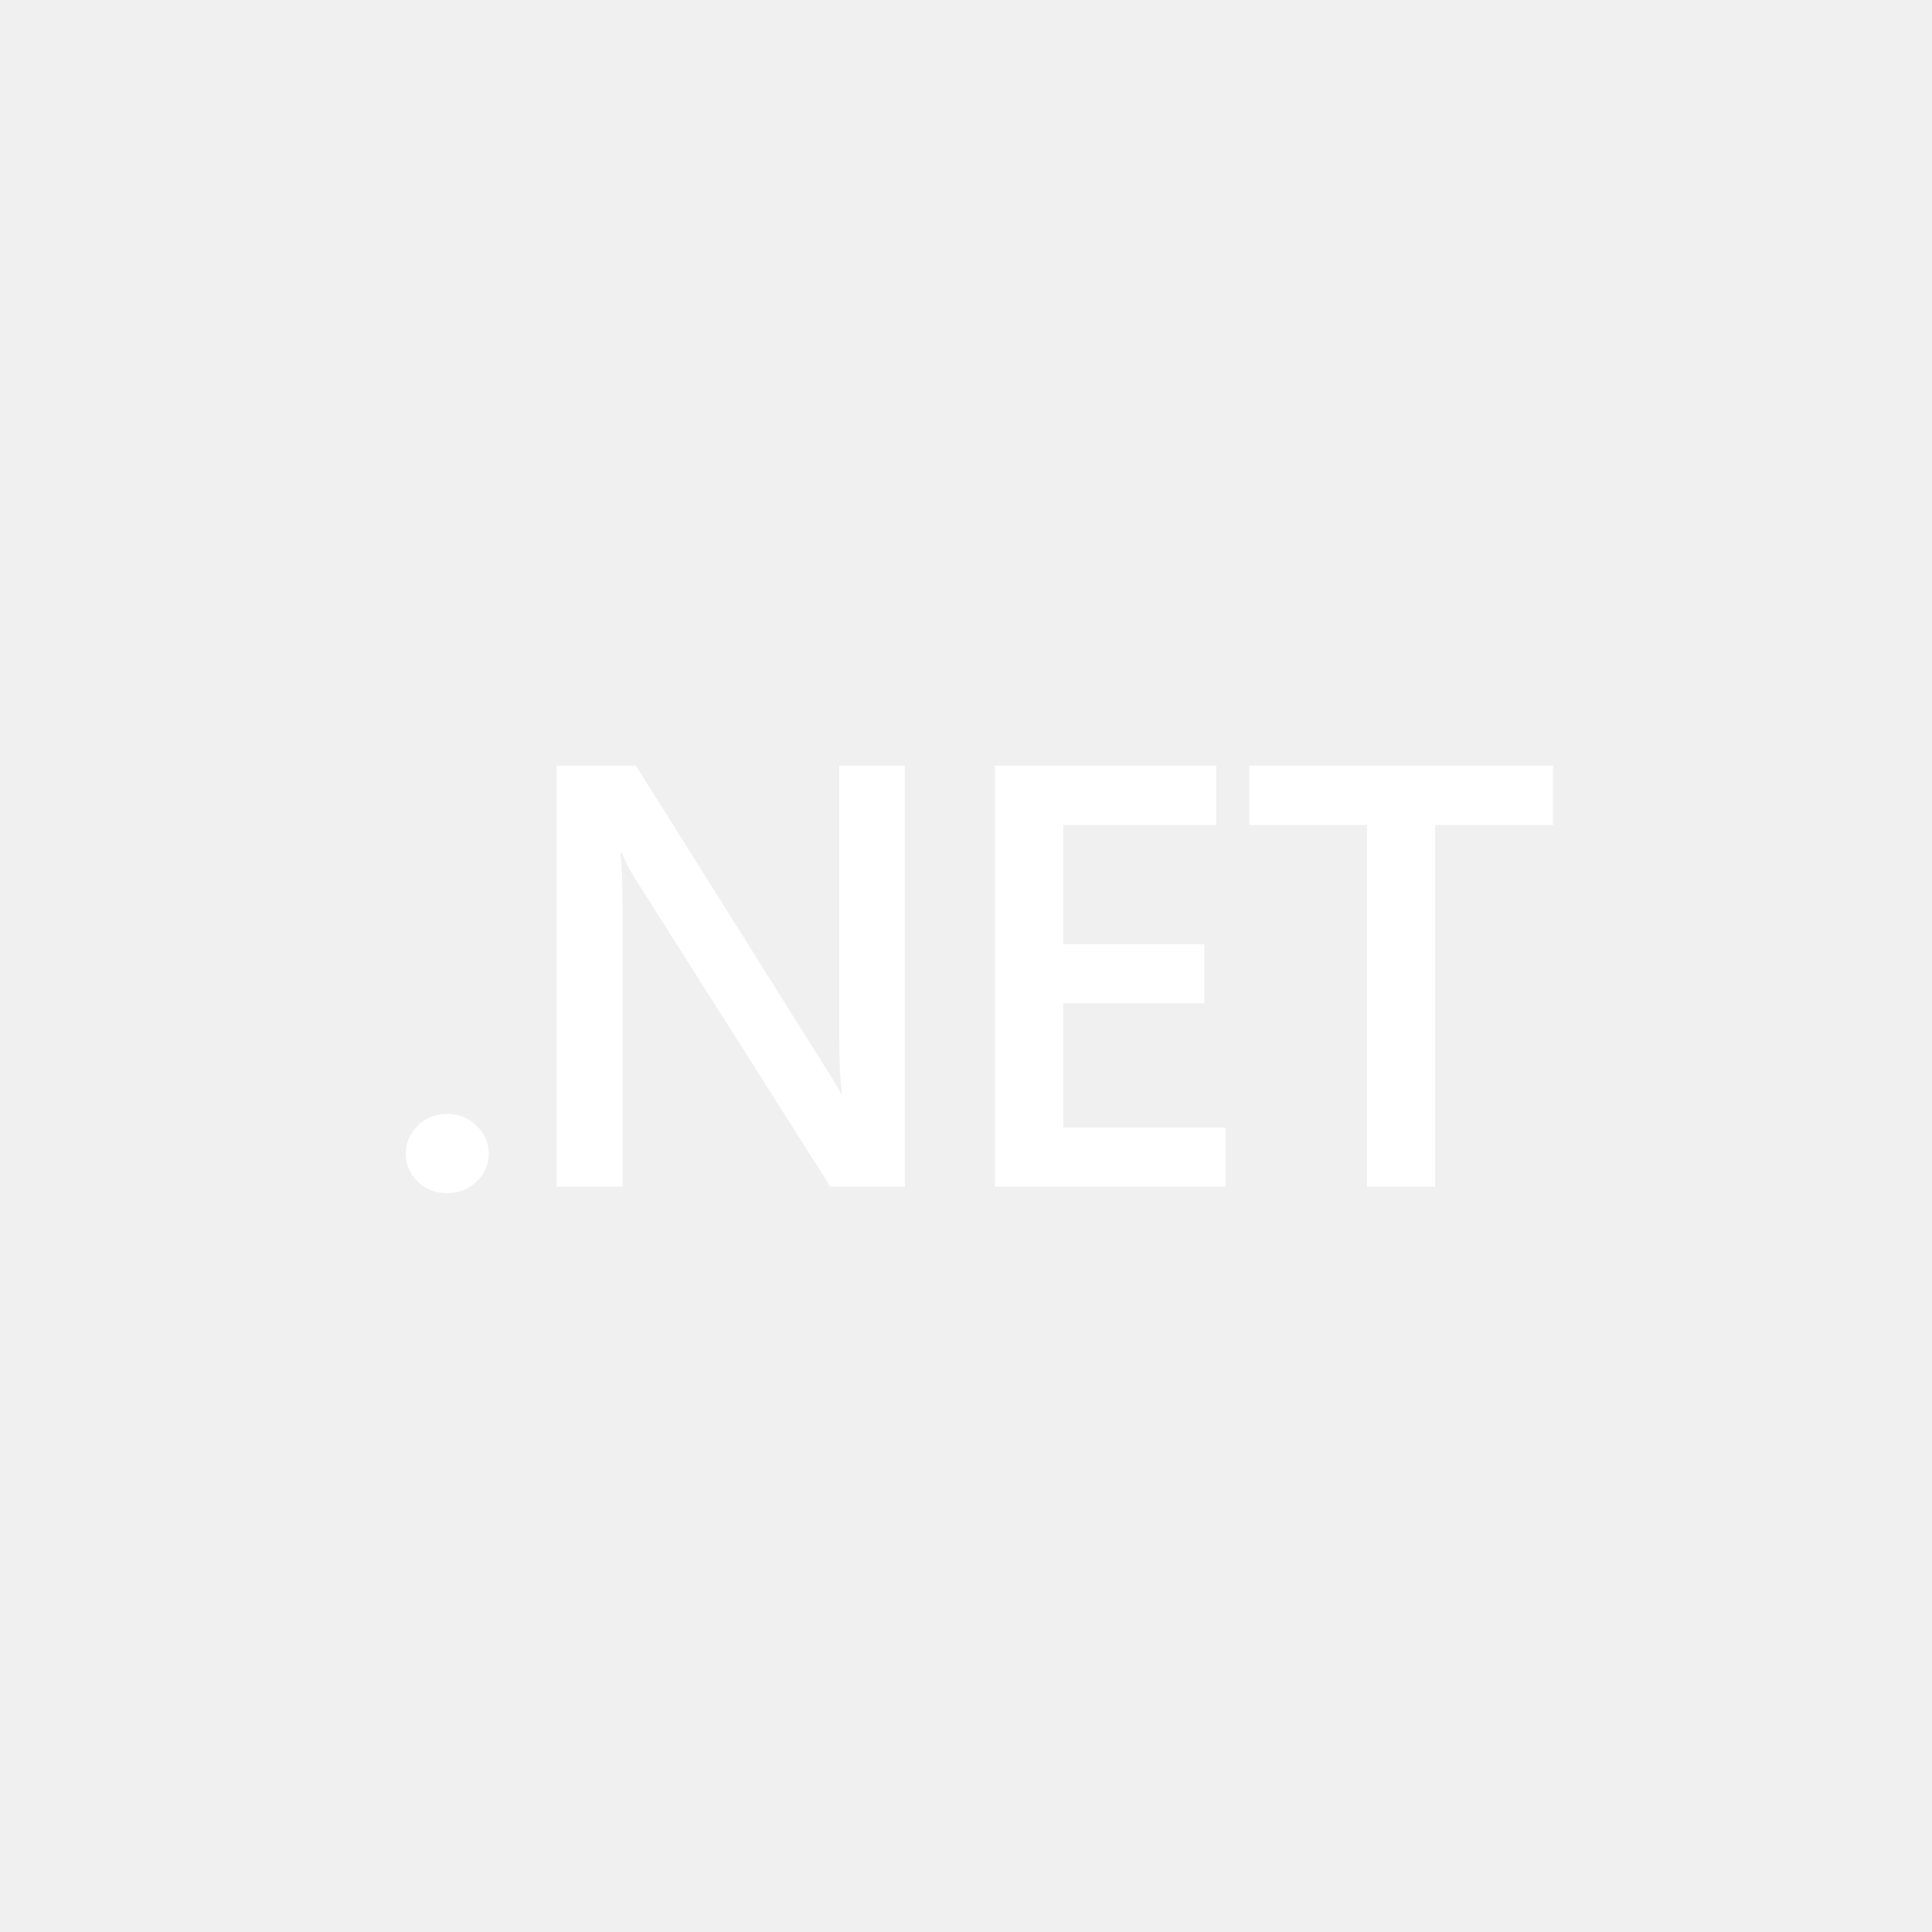
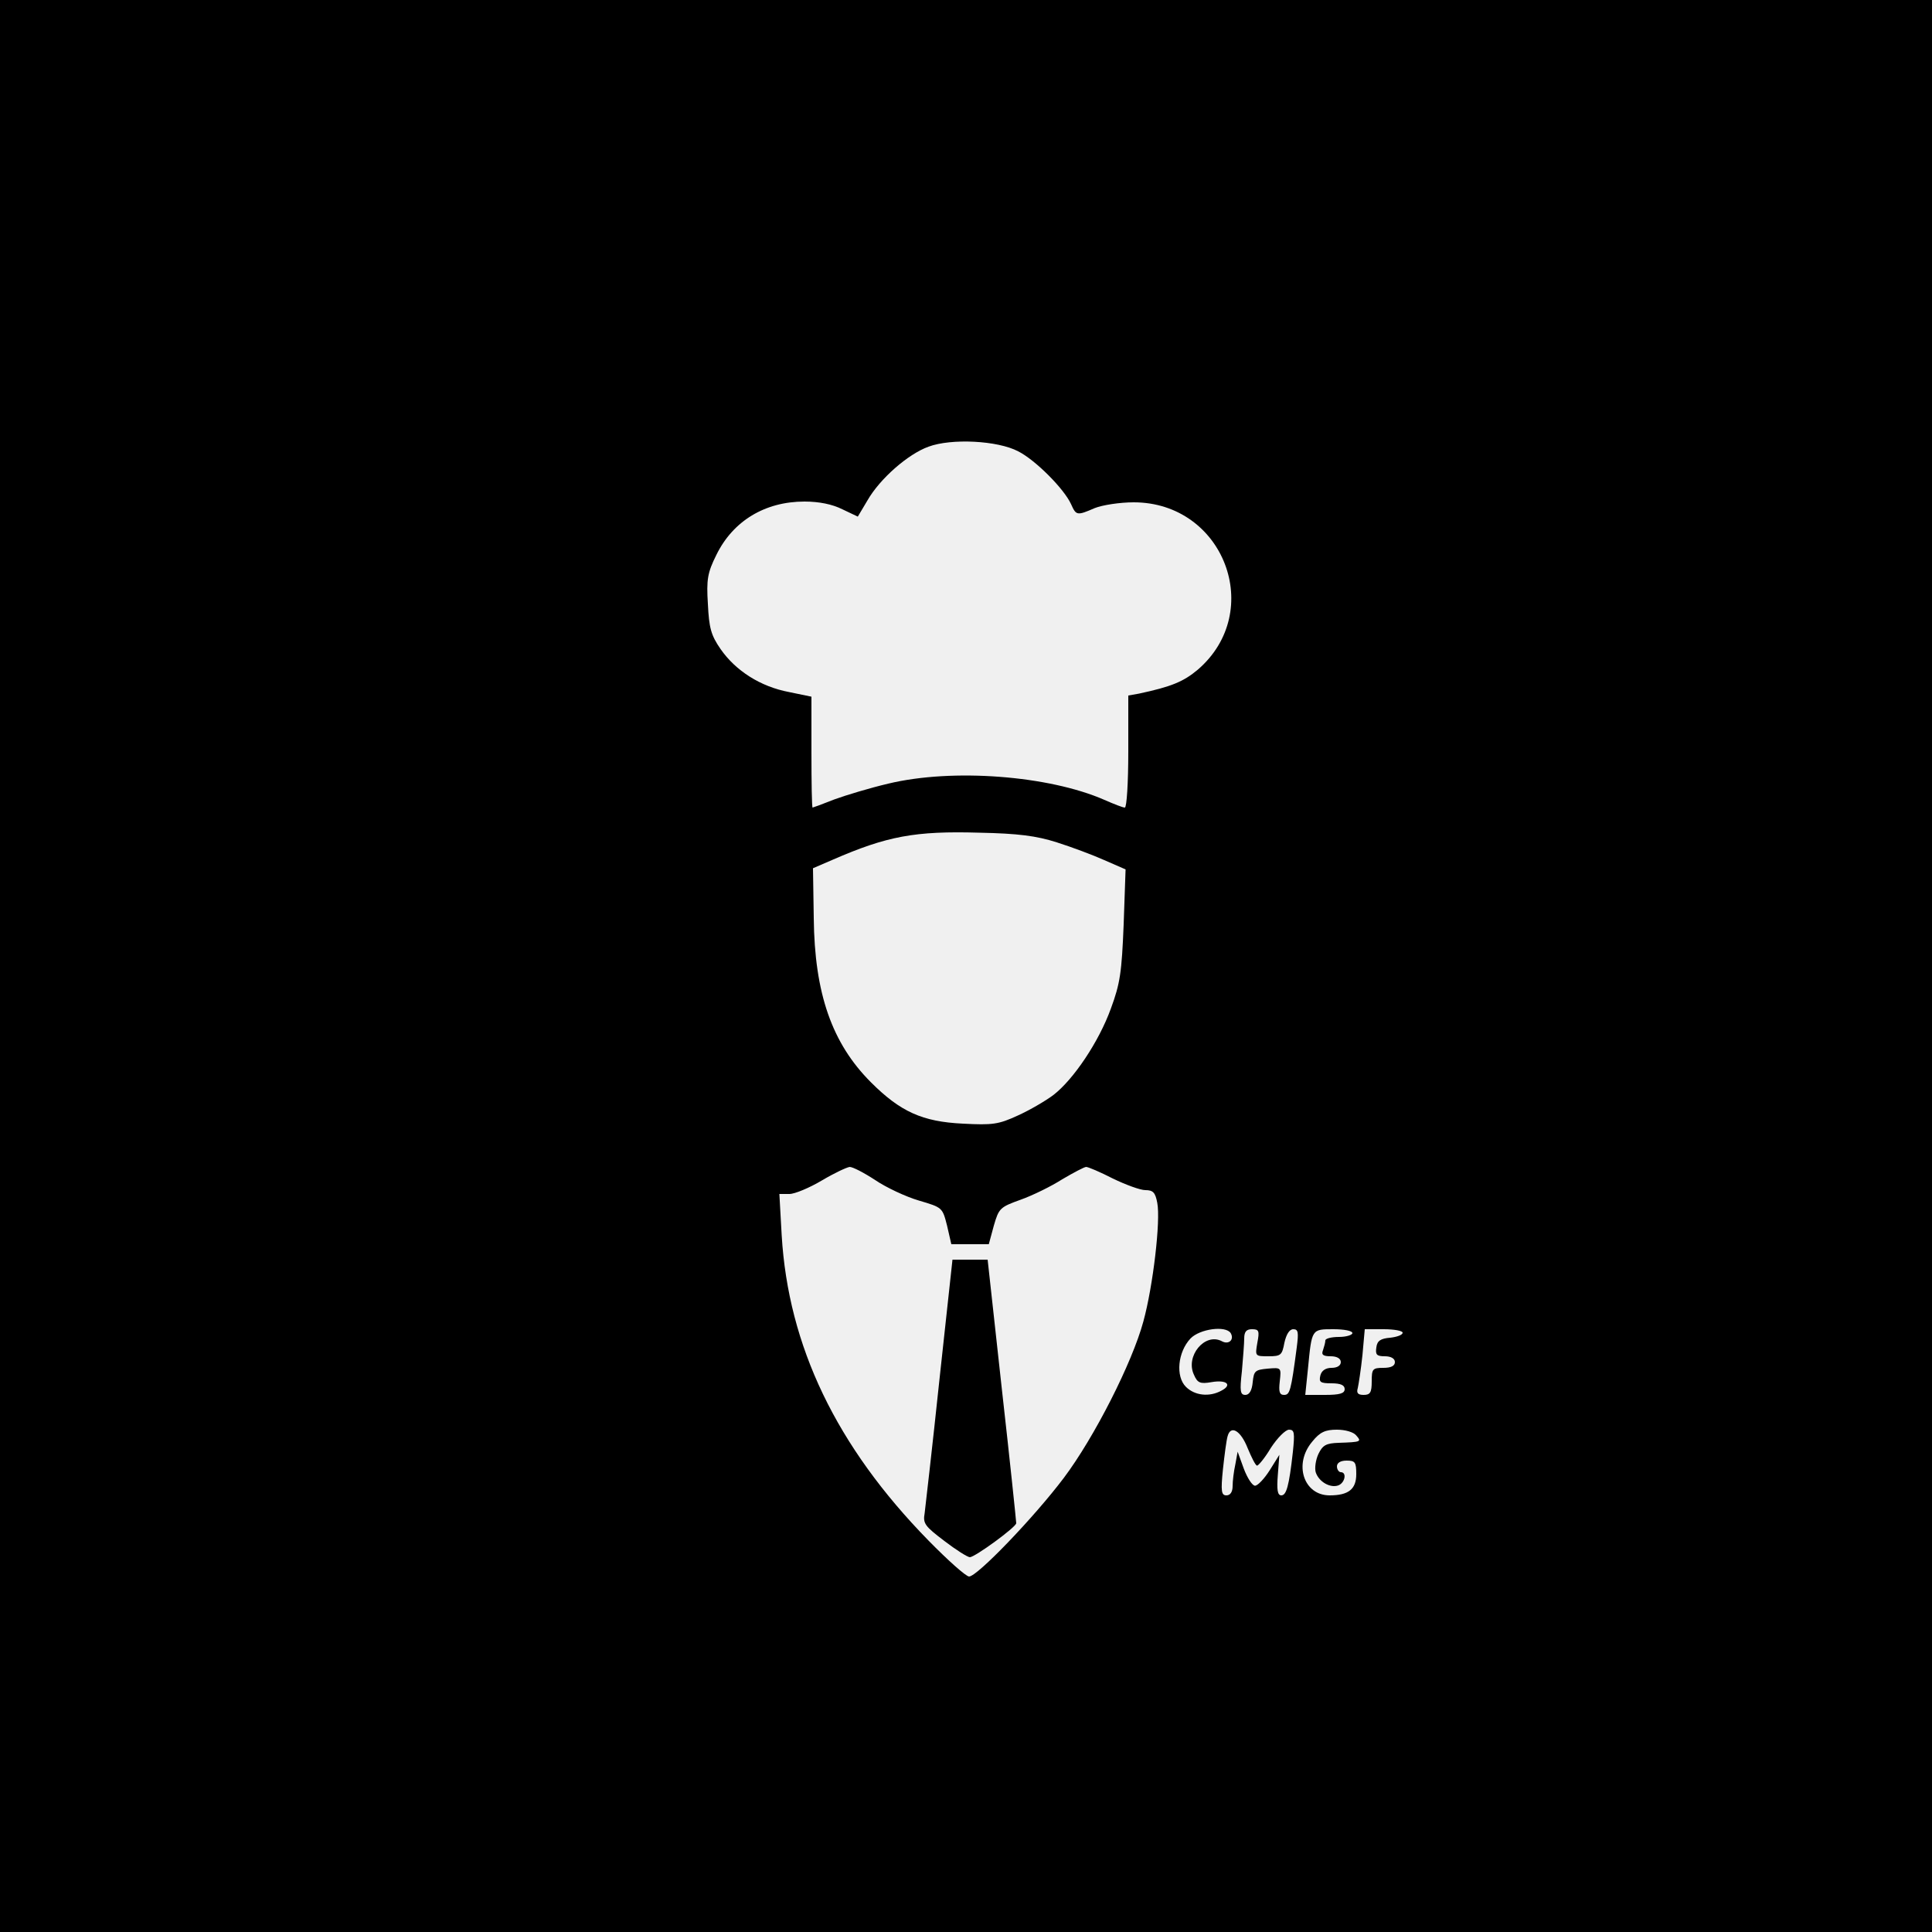
- <svg xmlns="http://www.w3.org/2000/svg" width="456" height="456" viewBox="0 0 456 456" version="1.1" xml:space="preserve" style="fill-rule:evenodd;clip-rule:evenodd;stroke-linejoin:round;stroke-miterlimit:2;">
-   <path d="m 105.5,281.609 c -2.703,0 -5.001,-0.9 -6.893,-2.702 -1.892,-1.848 -2.838,-4.042 -2.838,-6.582 0,-2.587 0.946,-4.804 2.838,-6.652 1.892,-1.848 4.19,-2.772 6.893,-2.772 2.748,0 5.068,0.924 6.96,2.772 1.937,1.848 2.906,4.064 2.906,6.652 0,2.54 -0.968,4.734 -2.906,6.582 -1.892,1.802 -4.212,2.702 -6.96,2.702 z" style="fill:#ffffff;fill-rule:nonzero;stroke-width:0.838" />
-   <path d="M 213.561,280.084 H 195.99 L 149.7,207.054 c -1.171,-1.848 -2.14,-3.765 -2.906,-5.751 h -0.406 c 0.361,2.125 0.541,6.675 0.541,13.65 v 65.132 h -15.543 v -99.36 h 18.719 l 44.737,71.298 c 1.892,2.957 3.109,4.989 3.649,6.098 h 0.27 c -0.45,-2.632 -0.676,-7.09 -0.676,-13.373 v -64.023 h 15.476 z" style="fill:#ffffff;fill-rule:nonzero;stroke-width:0.838" />
-   <path d="m 289.251,280.084 h -54.401 v -99.36 h 52.238 v 13.997 h -36.154 v 28.131 h 33.316 v 13.927 h -33.316 v 29.378 h 38.316 z" style="fill:#ffffff;fill-rule:nonzero;stroke-width:0.838" />
-   <path d="M 366.565,194.721 H 338.722 v 85.363 h -16.084 v -85.363 h -27.775 v -13.997 h 71.701 z" style="fill:#ffffff;fill-rule:nonzero;stroke-width:0.838" />
+ <svg xmlns="http://www.w3.org/2000/svg" version="1.0" width="500pt" height="500pt" viewBox="0 0 500 500" preserveAspectRatio="xMidYMid meet">
+   <g transform="translate(0,500) scale(0.1,-0.1)" fill="#000000" stroke="none">
+     <path d="M0 2500 l0 -2500 2500 0 2500 0 0 2500 0 2500 -2500 0 -2500 0 0 -2500z m2635 1332 c44 -22 119 -97 137 -137 13 -29 15 -30 61 -10 20 8 65 15 101 15 233 0 341 -282 166 -433 -37 -31 -68 -44 -152 -62 l-28 -5 0 -145 c0 -80 -4 -145 -9 -145 -5 0 -28 9 -53 20 -144 63 -393 82 -559 42 -47 -11 -110 -30 -140 -41 -30 -12 -55 -21 -56 -21 -2 0 -3 65 -3 144 l0 143 -58 12 c-74 14 -138 55 -177 111 -25 36 -30 55 -33 117 -4 63 -1 81 22 127 43 88 126 138 228 138 38 0 72 -7 98 -20 l40 -19 25 42 c32 56 105 120 158 139 59 22 179 16 232 -12z m100 -1012 c38 -12 94 -33 123 -46 l55 -24 -5 -143 c-5 -123 -9 -152 -33 -217 -31 -86 -97 -184 -149 -224 -20 -15 -61 -39 -92 -53 -50 -23 -65 -25 -142 -21 -105 5 -162 31 -238 107 -101 101 -146 230 -148 425 l-2 129 51 22 c140 61 213 75 380 70 99 -2 147 -8 200 -25z m-470 -874 c28 -19 79 -43 113 -53 61 -18 61 -18 73 -65 l11 -48 48 0 49 0 13 48 c13 45 16 48 69 67 31 11 80 35 108 53 29 17 57 32 62 32 5 0 36 -13 69 -30 33 -16 71 -30 84 -30 20 0 26 -6 31 -33 9 -46 -11 -216 -36 -307 -29 -107 -127 -300 -206 -405 -77 -102 -224 -255 -245 -255 -8 0 -55 42 -105 93 -239 244 -363 504 -380 790 l-6 107 26 0 c14 0 52 16 84 35 32 19 64 34 72 35 8 0 37 -15 66 -34z m920 -396 c10 -17 -5 -31 -23 -21 -44 23 -95 -39 -72 -87 9 -21 16 -24 45 -19 40 7 55 -7 26 -22 -31 -17 -69 -13 -92 10 -27 27 -21 90 12 125 24 25 91 34 104 14z m69 -25 c-6 -35 -6 -35 29 -35 32 0 35 3 41 35 5 22 13 35 23 35 13 0 14 -8 9 -47 -15 -114 -18 -123 -33 -123 -12 0 -14 9 -11 35 4 36 4 36 -31 33 -33 -3 -36 -6 -39 -35 -2 -22 -9 -33 -19 -33 -13 0 -15 9 -9 61 3 34 6 73 6 85 0 18 6 24 20 24 18 0 20 -4 14 -35z m246 25 c0 -5 -16 -10 -35 -10 -19 0 -35 -4 -35 -9 0 -5 -3 -16 -6 -25 -5 -12 0 -16 20 -16 16 0 26 -6 26 -15 0 -9 -9 -15 -24 -15 -15 0 -26 -7 -29 -20 -4 -17 0 -20 29 -20 24 0 34 -5 34 -15 0 -11 -12 -15 -51 -15 l-51 0 7 68 c10 103 9 102 66 102 27 0 49 -4 49 -10z m130 1 c0 -6 -15 -11 -32 -13 -25 -2 -34 -8 -36 -25 -3 -19 1 -23 22 -23 16 0 26 -6 26 -15 0 -10 -10 -15 -30 -15 -28 0 -30 -3 -30 -35 0 -29 -4 -35 -21 -35 -15 0 -19 5 -15 18 2 9 8 47 12 85 l6 67 49 0 c27 0 49 -4 49 -9z m-401 -299 c10 -24 20 -44 24 -45 3 -1 20 19 36 46 17 26 38 47 47 47 14 0 15 -8 10 -57 -10 -90 -17 -113 -30 -113 -10 0 -12 15 -9 53 l4 52 -25 -40 c-14 -22 -31 -40 -38 -40 -7 0 -20 20 -29 44 l-16 44 -6 -33 c-4 -18 -7 -43 -7 -56 0 -15 -6 -24 -16 -24 -13 0 -15 10 -9 68 4 37 9 75 12 85 8 30 34 15 52 -31z m281 33 c14 -16 13 -17 -45 -19 -33 -1 -42 -6 -53 -29 -7 -15 -10 -36 -7 -47 8 -25 38 -42 59 -34 17 7 22 34 6 34 -5 0 -10 7 -10 15 0 9 9 15 25 15 22 0 25 -4 25 -35 0 -39 -20 -55 -69 -55 -67 0 -94 81 -45 139 20 25 34 31 64 31 21 0 43 -6 50 -15z" />
+     <path d="M2431 1427 c-18 -171 -36 -326 -38 -343 -5 -27 1 -34 51 -72 30 -23 60 -42 66 -42 13 0 120 78 120 88 0 4 -16 159 -37 345 l-37 337 -45 0 -46 0 -34 -313z" />
+   </g>
</svg>
